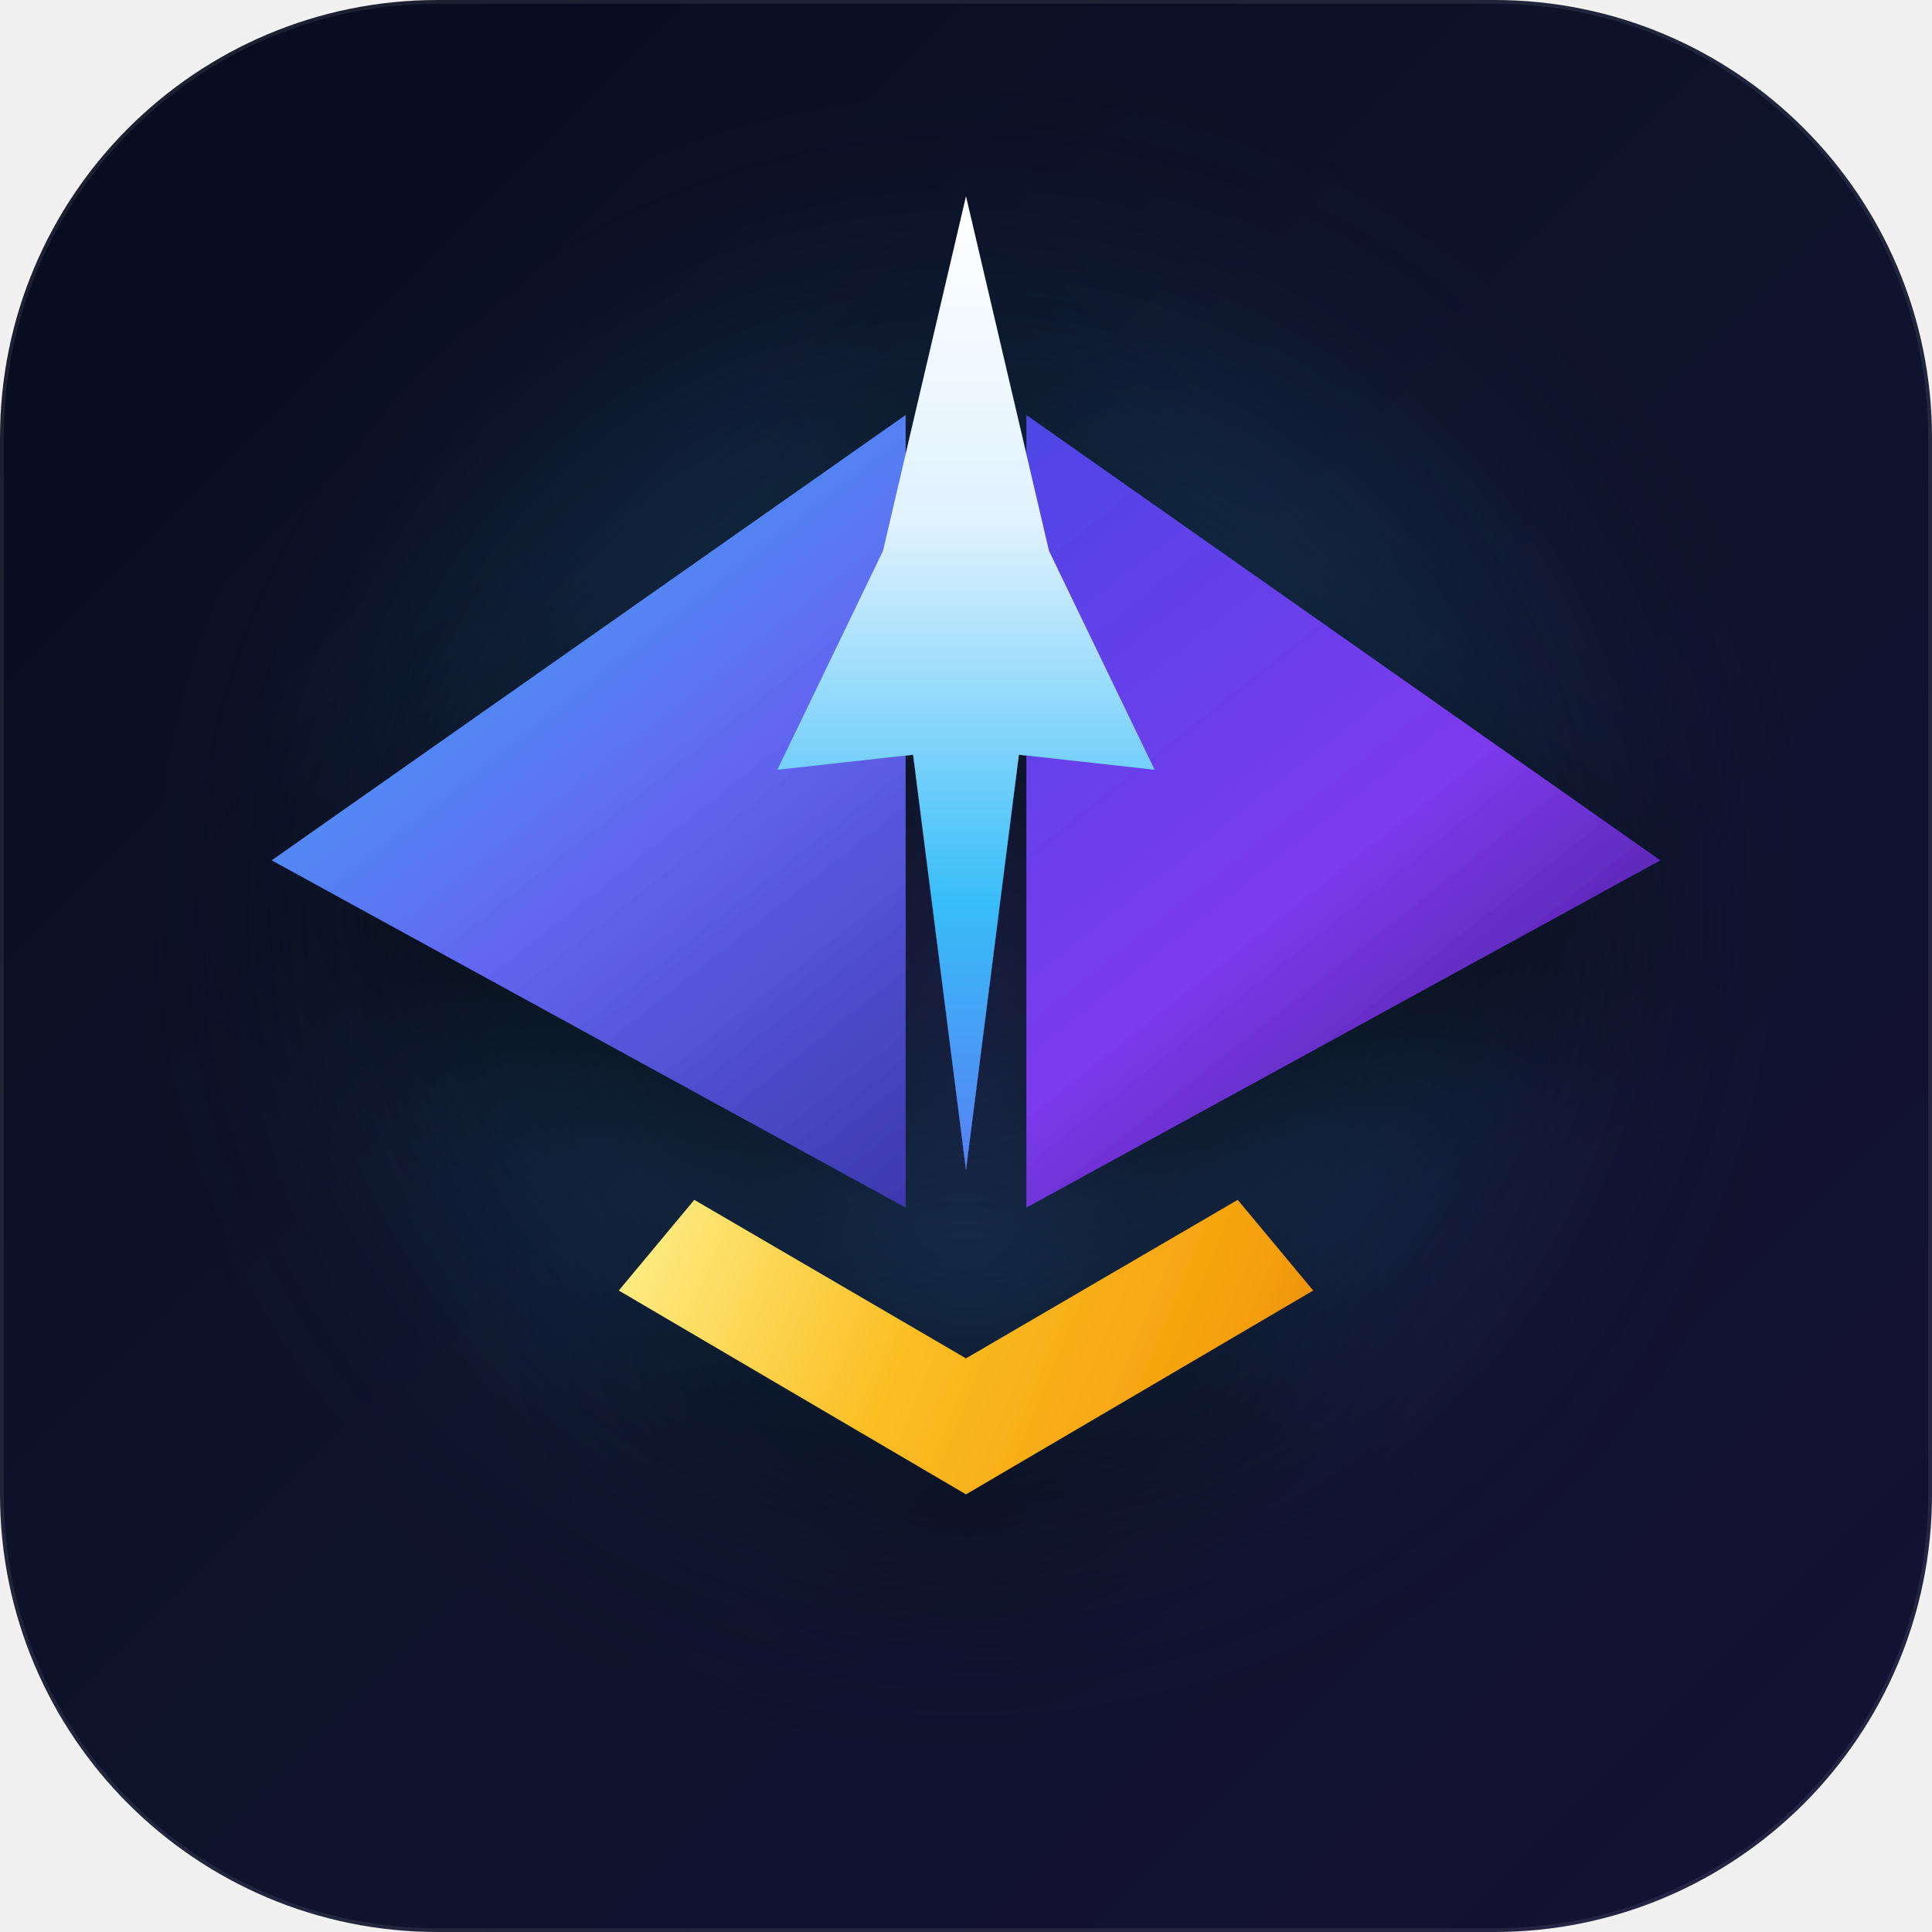
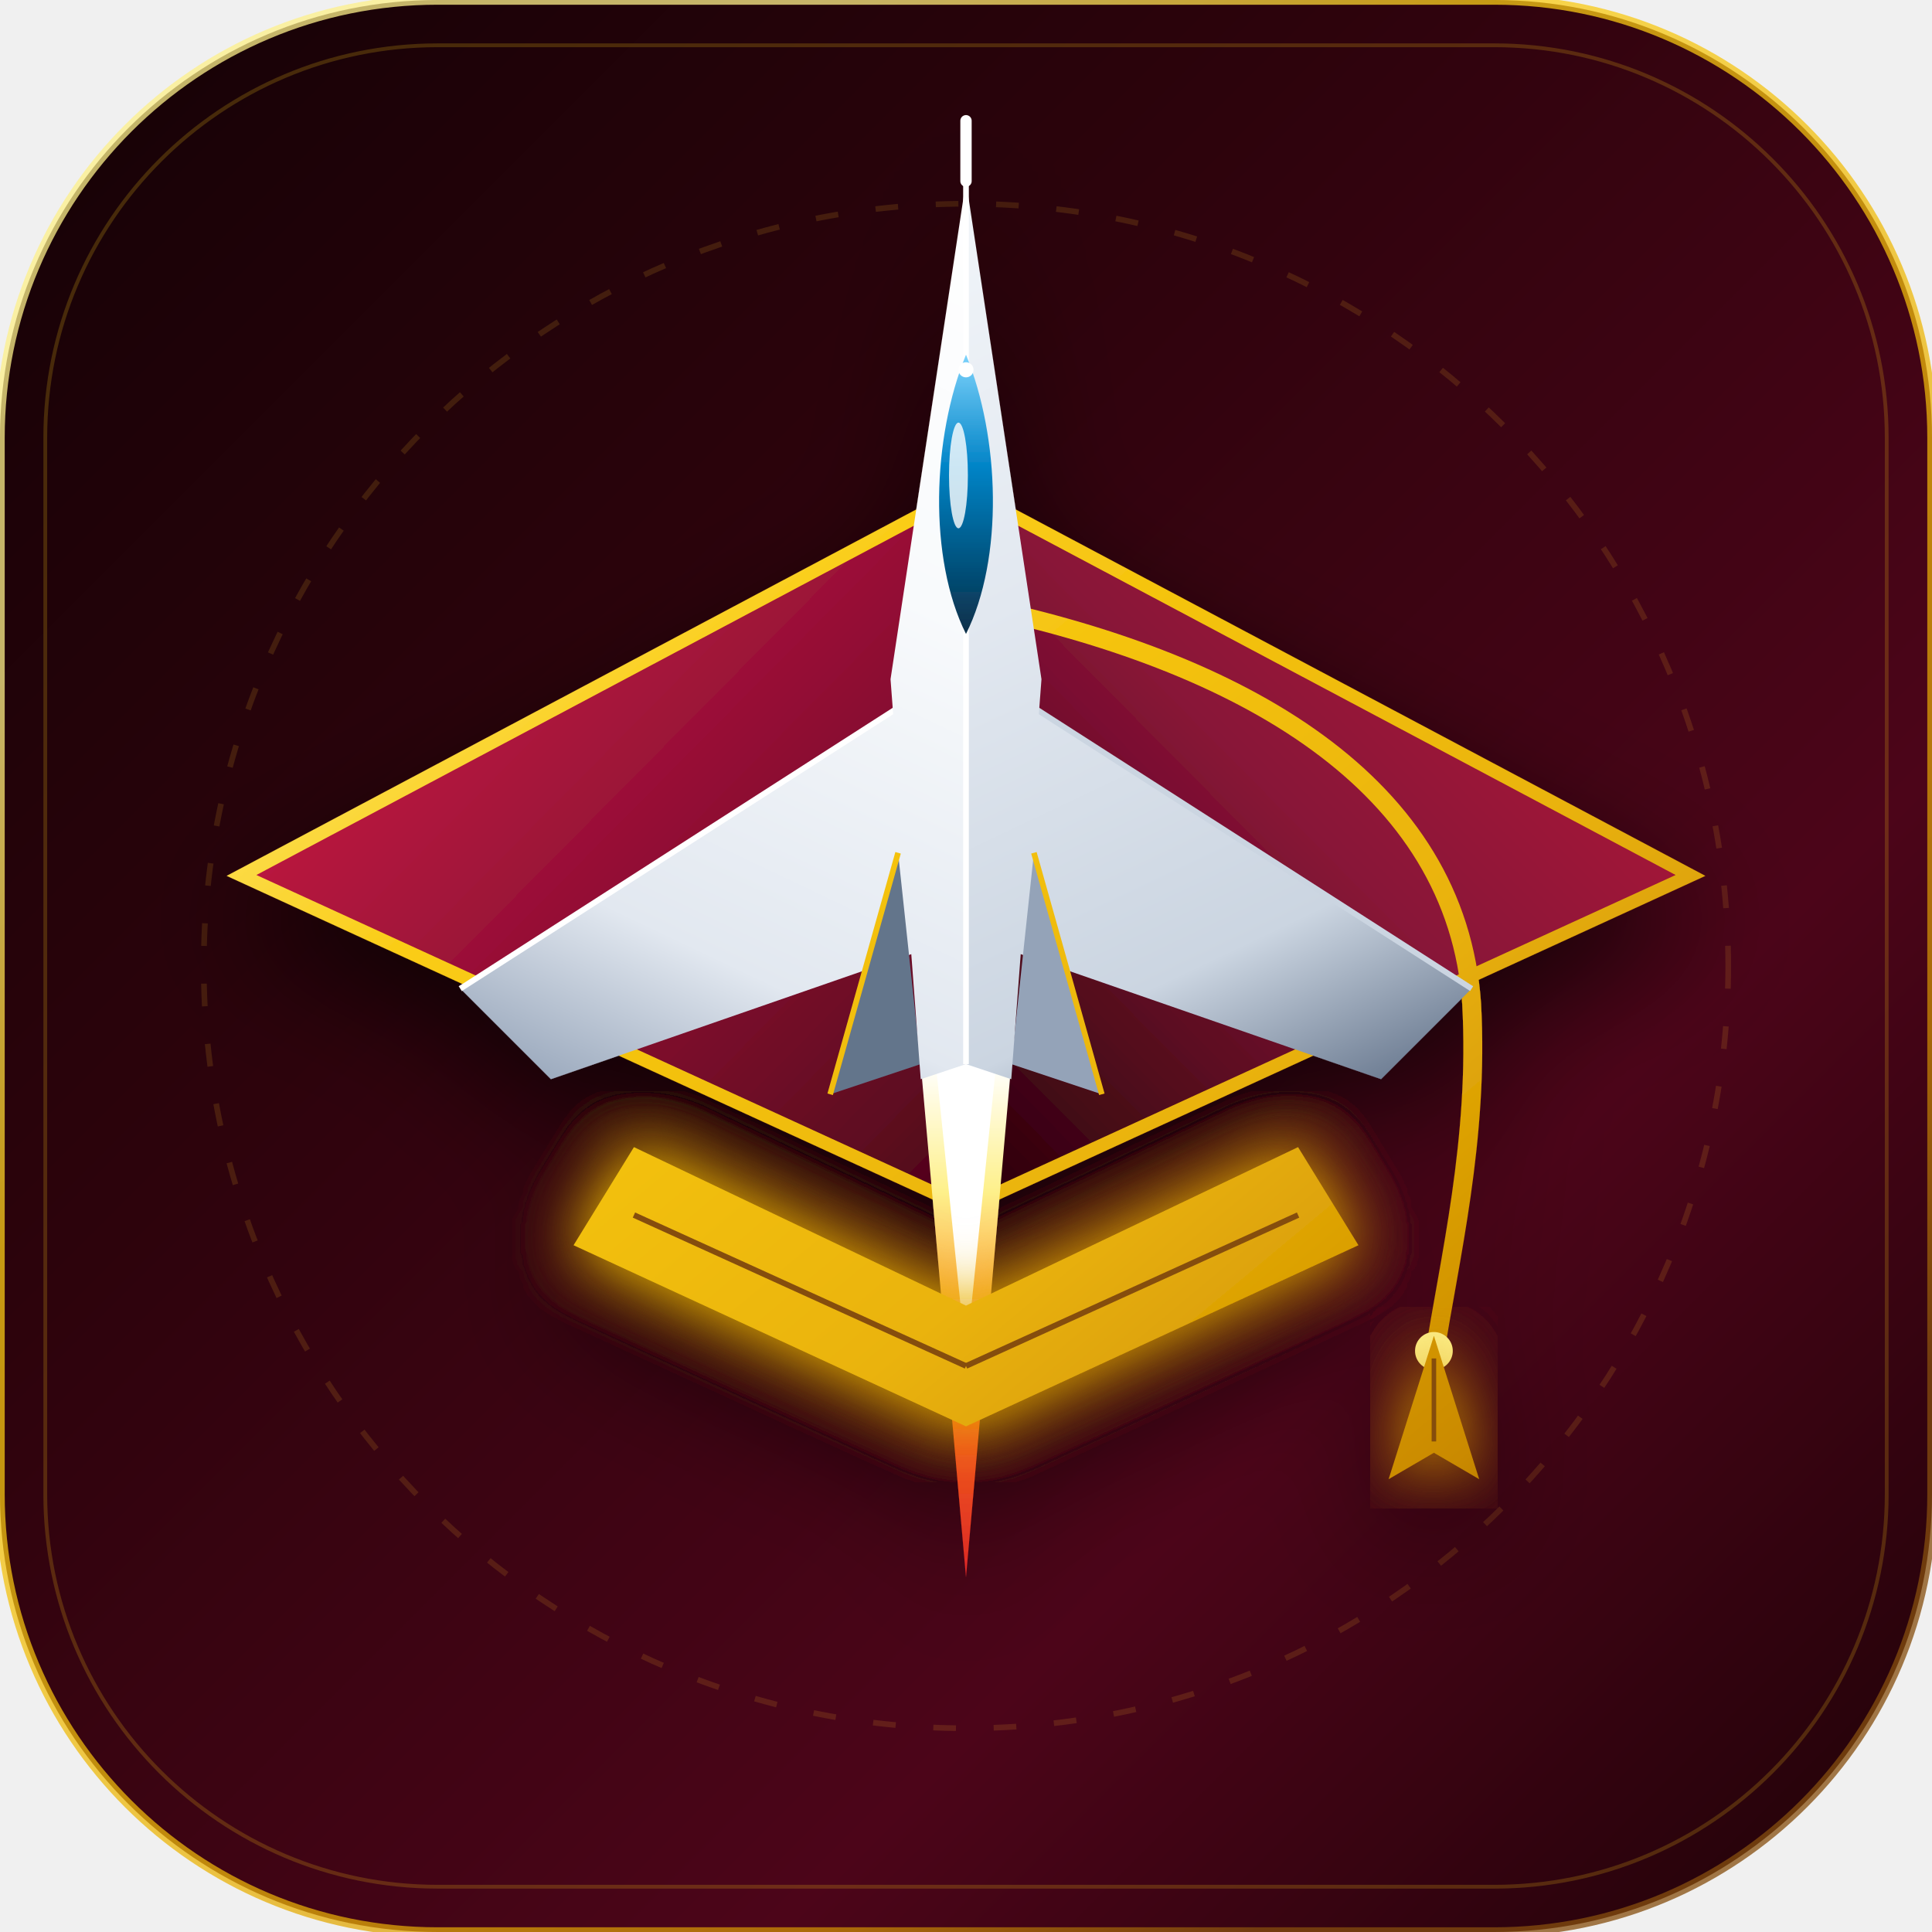
<svg xmlns="http://www.w3.org/2000/svg" width="512" height="512" viewBox="0 0 512 512" fill="none">
  <defs>
    <linearGradient id="logoBg" x1="0" y1="0" x2="512" y2="512" gradientUnits="userSpaceOnUse">
-       <stop offset="0%" stop-color="#080c1d" />
-       <stop offset="50%" stop-color="#0e132c" />
-       <stop offset="100%" stop-color="#151134" />
+       <stop offset="0%" stop-color="#140205" />
+       <stop offset="35%" stop-color="#2d030c" />
+       <stop offset="70%" stop-color="#4c0519" />
+       <stop offset="100%" stop-color="#1e0207" />
    </linearGradient>
-     <radialGradient id="logoGlow" cx="256" cy="240" r="230" gradientUnits="userSpaceOnUse">
-       <stop offset="0%" stop-color="#6366f1" stop-opacity="0.45" />
-       <stop offset="50%" stop-color="#38bdf8" stop-opacity="0.15" />
-       <stop offset="100%" stop-color="#000000" stop-opacity="0" />
-     </radialGradient>
-     <linearGradient id="capLeft" x1="72" y1="120" x2="246" y2="340" gradientUnits="userSpaceOnUse">
-       <stop offset="0%" stop-color="#38bdf8" />
-       <stop offset="50%" stop-color="#6366f1" />
-       <stop offset="100%" stop-color="#3730a3" />
+     <linearGradient id="capRubyLeft" x1="64" y1="120" x2="256" y2="310" gradientUnits="userSpaceOnUse">
+       <stop offset="0%" stop-color="#e11d48" />
+       <stop offset="45%" stop-color="#9f1239" />
+       <stop offset="100%" stop-color="#4c0519" />
    </linearGradient>
-     <linearGradient id="capRight" x1="266" y1="120" x2="440" y2="340" gradientUnits="userSpaceOnUse">
-       <stop offset="0%" stop-color="#4f46e5" />
-       <stop offset="50%" stop-color="#7c3aed" />
-       <stop offset="100%" stop-color="#2e1065" />
+     <linearGradient id="capRubyRight" x1="448" y1="120" x2="256" y2="310" gradientUnits="userSpaceOnUse">
+       <stop offset="0%" stop-color="#be123c" />
+       <stop offset="50%" stop-color="#881337" />
+       <stop offset="100%" stop-color="#280208" />
    </linearGradient>
-     <linearGradient id="jetCore" x1="256" y1="52" x2="256" y2="340" gradientUnits="userSpaceOnUse">
+     <linearGradient id="logoGold" x1="120" y1="80" x2="420" y2="440" gradientUnits="userSpaceOnUse">
+       <stop offset="0%" stop-color="#fef08a" />
+       <stop offset="25%" stop-color="#facc15" />
+       <stop offset="60%" stop-color="#eab308" />
+       <stop offset="85%" stop-color="#ca8a04" />
+       <stop offset="100%" stop-color="#854d0e" />
+     </linearGradient>
+     <linearGradient id="jetLeft" x1="256" y1="36" x2="140" y2="280" gradientUnits="userSpaceOnUse">
      <stop offset="0%" stop-color="#ffffff" />
-       <stop offset="30%" stop-color="#e0f2fe" />
-       <stop offset="65%" stop-color="#38bdf8" />
-       <stop offset="100%" stop-color="#6366f1" />
+       <stop offset="40%" stop-color="#f8fafc" />
+       <stop offset="80%" stop-color="#e2e8f0" />
+       <stop offset="100%" stop-color="#94a3b8" />
    </linearGradient>
-     <linearGradient id="tasselGold" x1="160" y1="330" x2="352" y2="410" gradientUnits="userSpaceOnUse">
-       <stop offset="0%" stop-color="#fef08a" />
-       <stop offset="40%" stop-color="#fbbf24" />
-       <stop offset="80%" stop-color="#f59e0b" />
-       <stop offset="100%" stop-color="#d97706" />
+     <linearGradient id="jetRight" x1="256" y1="36" x2="372" y2="280" gradientUnits="userSpaceOnUse">
+       <stop offset="0%" stop-color="#f1f5f9" />
+       <stop offset="40%" stop-color="#e2e8f0" />
+       <stop offset="80%" stop-color="#cbd5e1" />
+       <stop offset="100%" stop-color="#64748b" />
    </linearGradient>
-     <filter id="logoShadow" x="-20%" y="-20%" width="140%" height="140%">
-       <feDropShadow dx="0" dy="18" stdDeviation="24" flood-color="#000000" flood-opacity="0.65" />
+     <linearGradient id="canopyGlass" x1="256" y1="84" x2="256" y2="158" gradientUnits="userSpaceOnUse">
+       <stop offset="0%" stop-color="#7dd3fc" />
+       <stop offset="40%" stop-color="#0284c7" />
+       <stop offset="100%" stop-color="#082f49" />
+     </linearGradient>
+     <linearGradient id="afterburnerFlame" x1="256" y1="272" x2="256" y2="408" gradientUnits="userSpaceOnUse">
+       <stop offset="0%" stop-color="#ffffff" />
+       <stop offset="25%" stop-color="#fef08a" />
+       <stop offset="60%" stop-color="#f97316" />
+       <stop offset="100%" stop-color="#dc2626" />
+     </linearGradient>
+     <filter id="goldGlow" x="-20%" y="-20%" width="140%" height="140%">
+       <feGaussianBlur stdDeviation="8" result="blur" />
+       <feComposite in="SourceGraphic" in2="blur" operator="over" />
+     </filter>
+     <filter id="logoShadow" x="-10%" y="-10%" width="120%" height="125%">
+       <feDropShadow dx="0" dy="12" stdDeviation="16" flood-color="#000000" flood-opacity="0.65" />
    </filter>
  </defs>
  <rect width="512" height="512" rx="116" fill="url(#logoBg)" />
-   <rect width="512" height="512" rx="116" stroke="rgba(255, 255, 255, 0.08)" stroke-width="2" />
-   <circle cx="256" cy="240" r="230" fill="url(#logoGlow)" />
-   <g filter="url(#logoShadow)">
-     <path d="M 164,342 L 256,396 L 348,342 L 328,318 L 256,360 L 184,318 Z" fill="url(#tasselGold)" />
-     <path d="M 240,110 L 72,228 L 240,320 Z" fill="url(#capLeft)" />
-     <path d="M 272,110 L 440,228 L 272,320 Z" fill="url(#capRight)" />
-     <path d="M 256,52 L 278,146 L 306,204 L 270,200 L 256,310 L 242,200 L 206,204 L 234,146 Z" fill="url(#jetCore)" />
+   <rect width="512" height="512" rx="116" stroke="url(#logoGold)" stroke-width="2.5" opacity="0.75" />
+   <rect x="12" y="12" width="488" height="488" rx="104" stroke="rgba(250,204,21,0.2)" stroke-width="1" />
+   <circle cx="256" cy="256" r="202" stroke="rgba(251,191,36,0.14)" stroke-width="1.5" stroke-dasharray="6 10" />
+   <g filter="url(#logoShadow)" transform="translate(0, 10)">
+     <path d="M 256,120 L 64,222 L 256,310 Z" fill="url(#capRubyLeft)" />
+     <path d="M 256,120 L 448,222 L 256,310 Z" fill="url(#capRubyRight)" />
+     <path d="M 256,120 L 64,222 L 256,310 L 448,222 Z" fill="none" stroke="url(#logoGold)" stroke-width="3.5" />
+     <line x1="256" y1="120" x2="256" y2="310" stroke="url(#logoGold)" stroke-width="1.5" opacity="0.5" />
+     <path d="M 256,150 C 330,165 386,198 390,256 C 392,292 384,324 380,350" fill="none" stroke="url(#logoGold)" stroke-width="5" stroke-linecap="round" />
+     <circle cx="380" cy="348" r="5" fill="#fef08a" />
+     <path d="M 380,344 L 392,382 L 380,375 L 368,382 Z" fill="url(#logoGold)" filter="url(#goldGlow)" />
+     <line x1="380" y1="350" x2="380" y2="372" stroke="#854d0e" stroke-width="1.2" />
+     <path d="M 244,272 L 256,408 L 268,272 Z" fill="url(#afterburnerFlame)" />
+     <path d="M 248,272 L 256,350 L 264,272 Z" fill="#ffffff" />
+     <path d="M 256,166 L 122,252 L 146,276 L 244,242 Z" fill="url(#jetLeft)" />
+     <line x1="256" y1="166" x2="122" y2="252" stroke="#ffffff" stroke-width="1.5" />
+     <path d="M 256,166 L 390,252 L 366,276 L 268,242 Z" fill="url(#jetRight)" />
+     <line x1="256" y1="166" x2="390" y2="252" stroke="#cbd5e1" stroke-width="1.5" />
+     <path d="M 238,216 L 220,280 L 244,272 Z" fill="#64748b" />
+     <line x1="220" y1="280" x2="238" y2="216" stroke="url(#logoGold)" stroke-width="1.5" />
+     <path d="M 274,216 L 292,280 L 268,272 Z" fill="#94a3b8" />
+     <line x1="292" y1="280" x2="274" y2="216" stroke="url(#logoGold)" stroke-width="1.5" />
+     <path d="M 256,38 L 236,170 L 244,276 L 256,272 Z" fill="url(#jetLeft)" />
+     <path d="M 256,38 L 276,170 L 268,276 L 256,272 Z" fill="url(#jetRight)" />
+     <line x1="256" y1="38" x2="256" y2="272" stroke="#ffffff" stroke-width="1.5" />
+     <path d="M 256,84 C 265,106 266,138 256,158 C 246,138 247,106 256,84 Z" fill="url(#canopyGlass)" />
+     <ellipse cx="254" cy="116" rx="2.5" ry="14" fill="#ffffff" opacity="0.8" />
+     <circle cx="256" cy="88" r="2" fill="#ffffff" />
+     <line x1="256" y1="38" x2="256" y2="22" stroke="#ffffff" stroke-width="3" stroke-linecap="round" />
+     <path d="M 256,368 L 152,320 L 168,294 L 256,336 L 344,294 L 360,320 Z" fill="url(#logoGold)" filter="url(#goldGlow)" />
+     <line x1="168" y1="312" x2="256" y2="352" stroke="#854d0e" stroke-width="1.5" />
+     <line x1="344" y1="312" x2="256" y2="352" stroke="#854d0e" stroke-width="1.5" />
  </g>
</svg>
